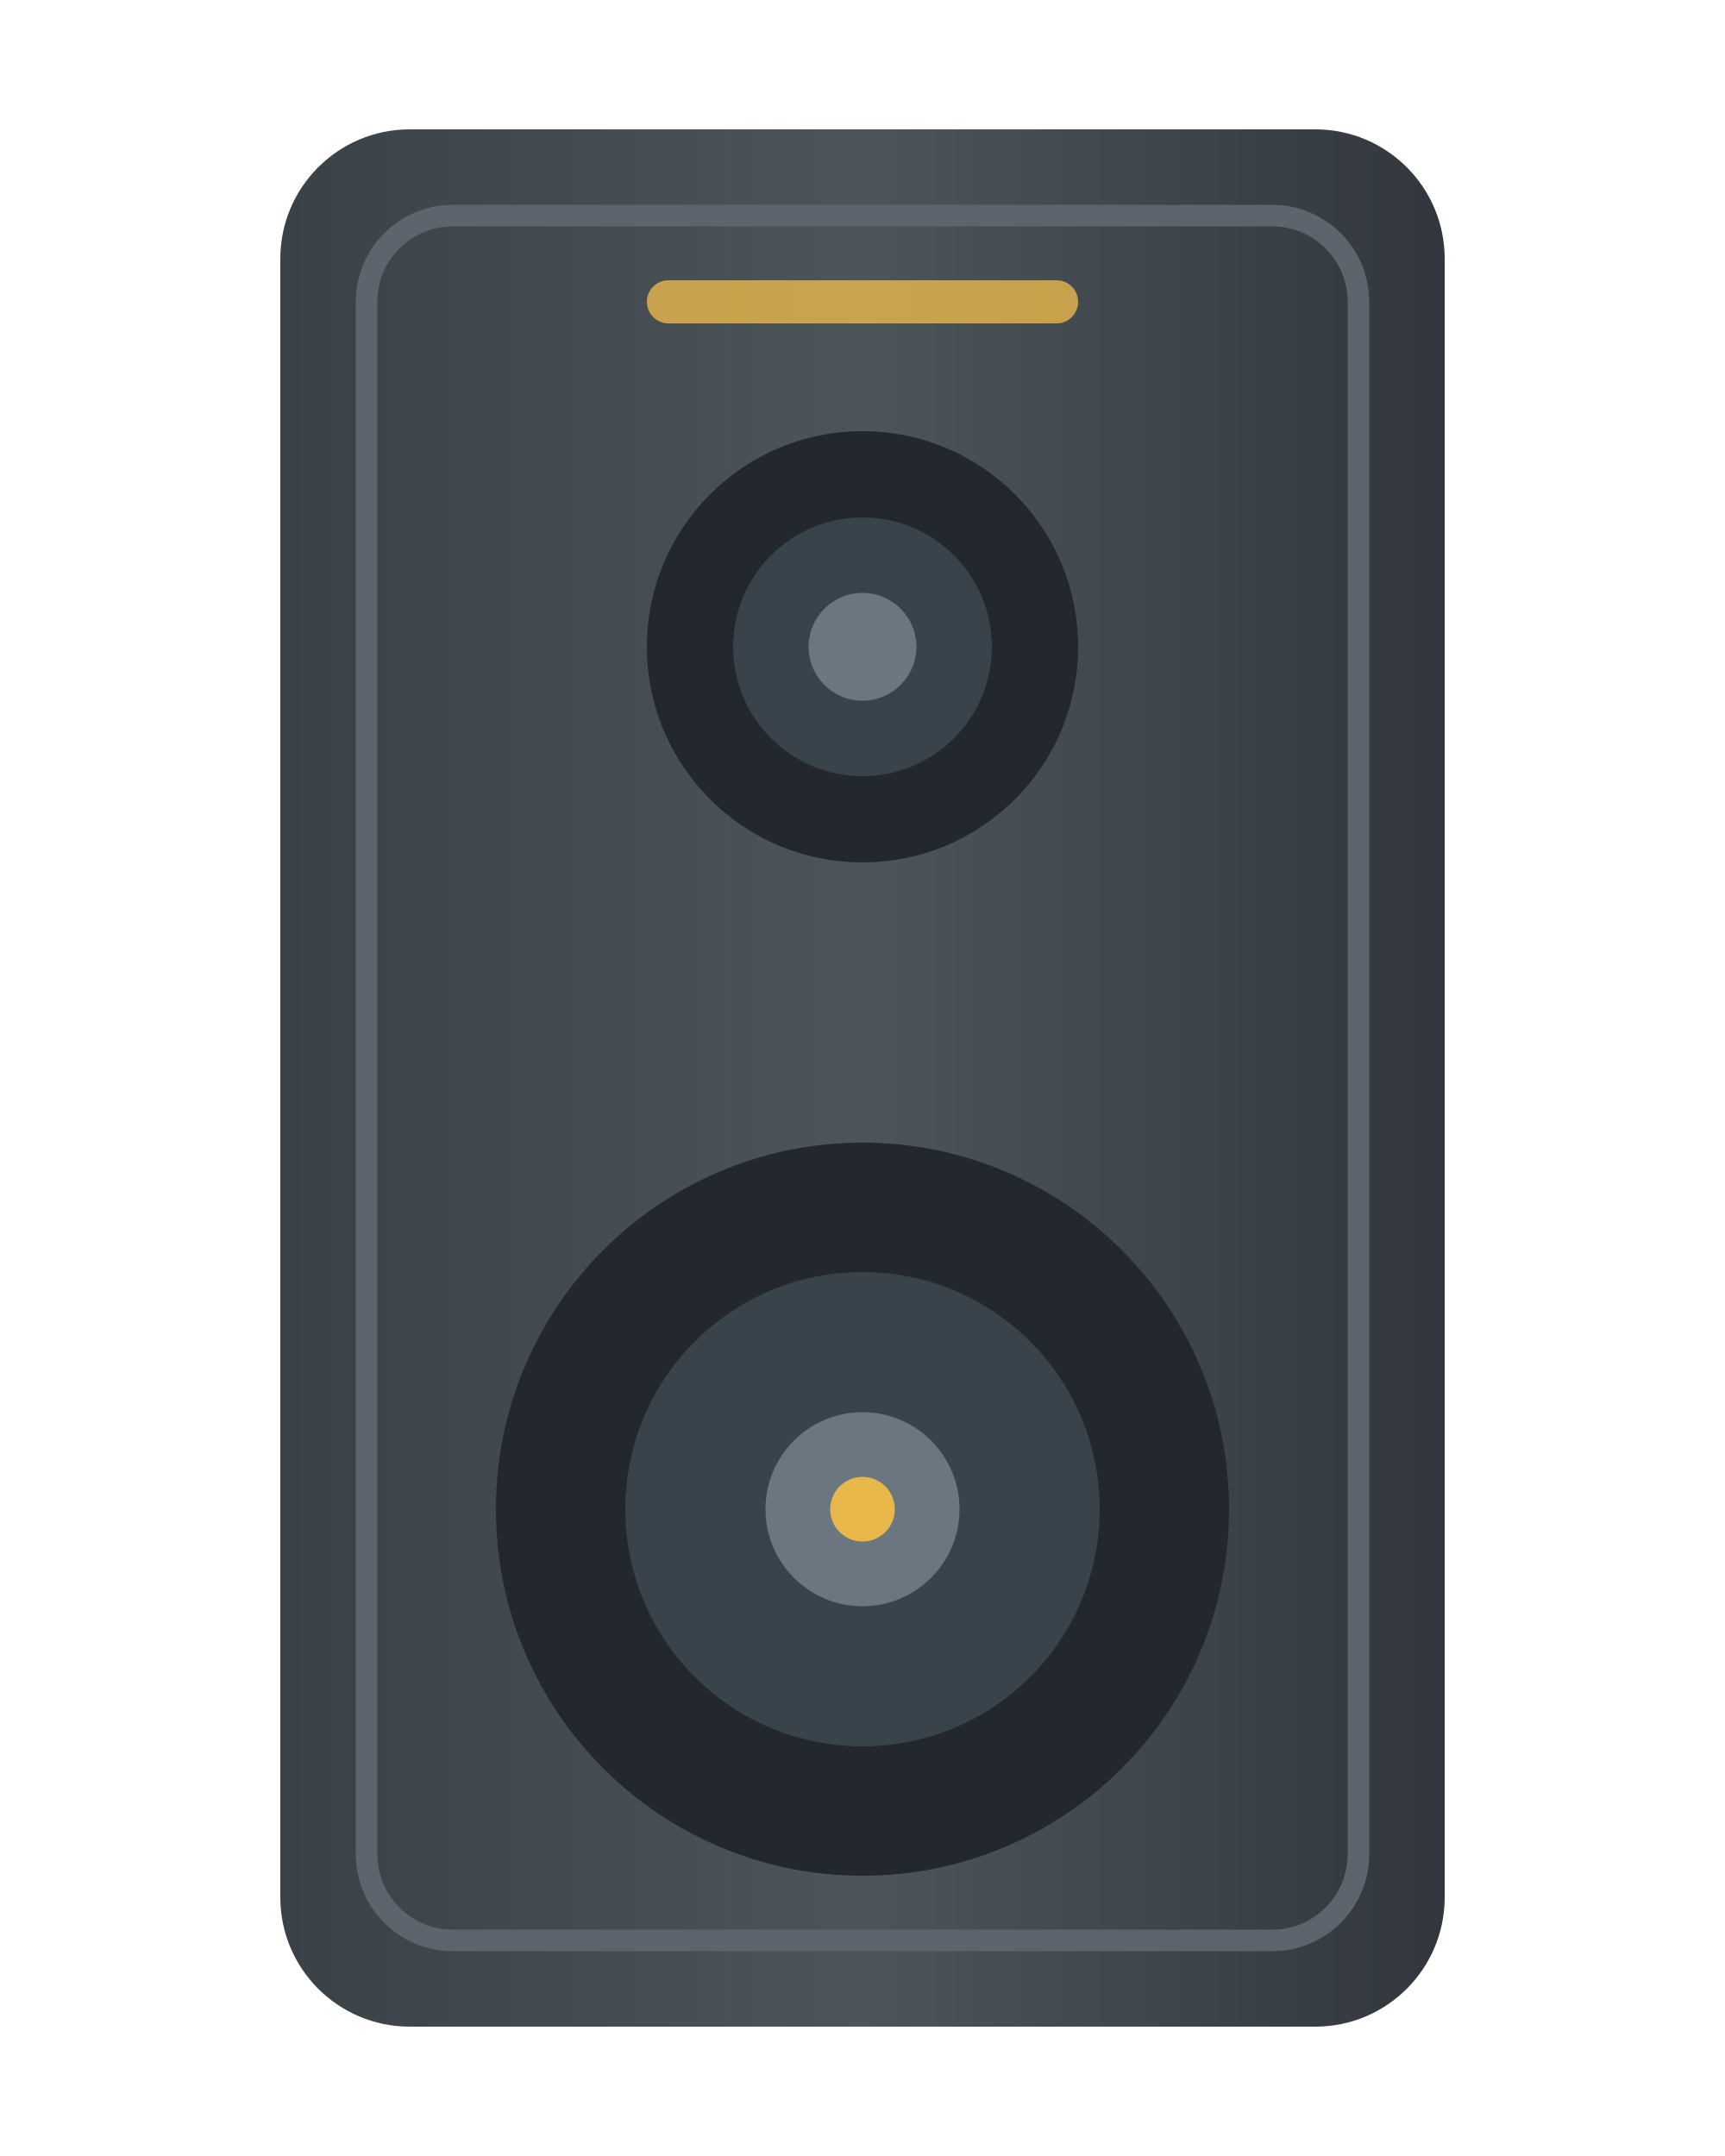
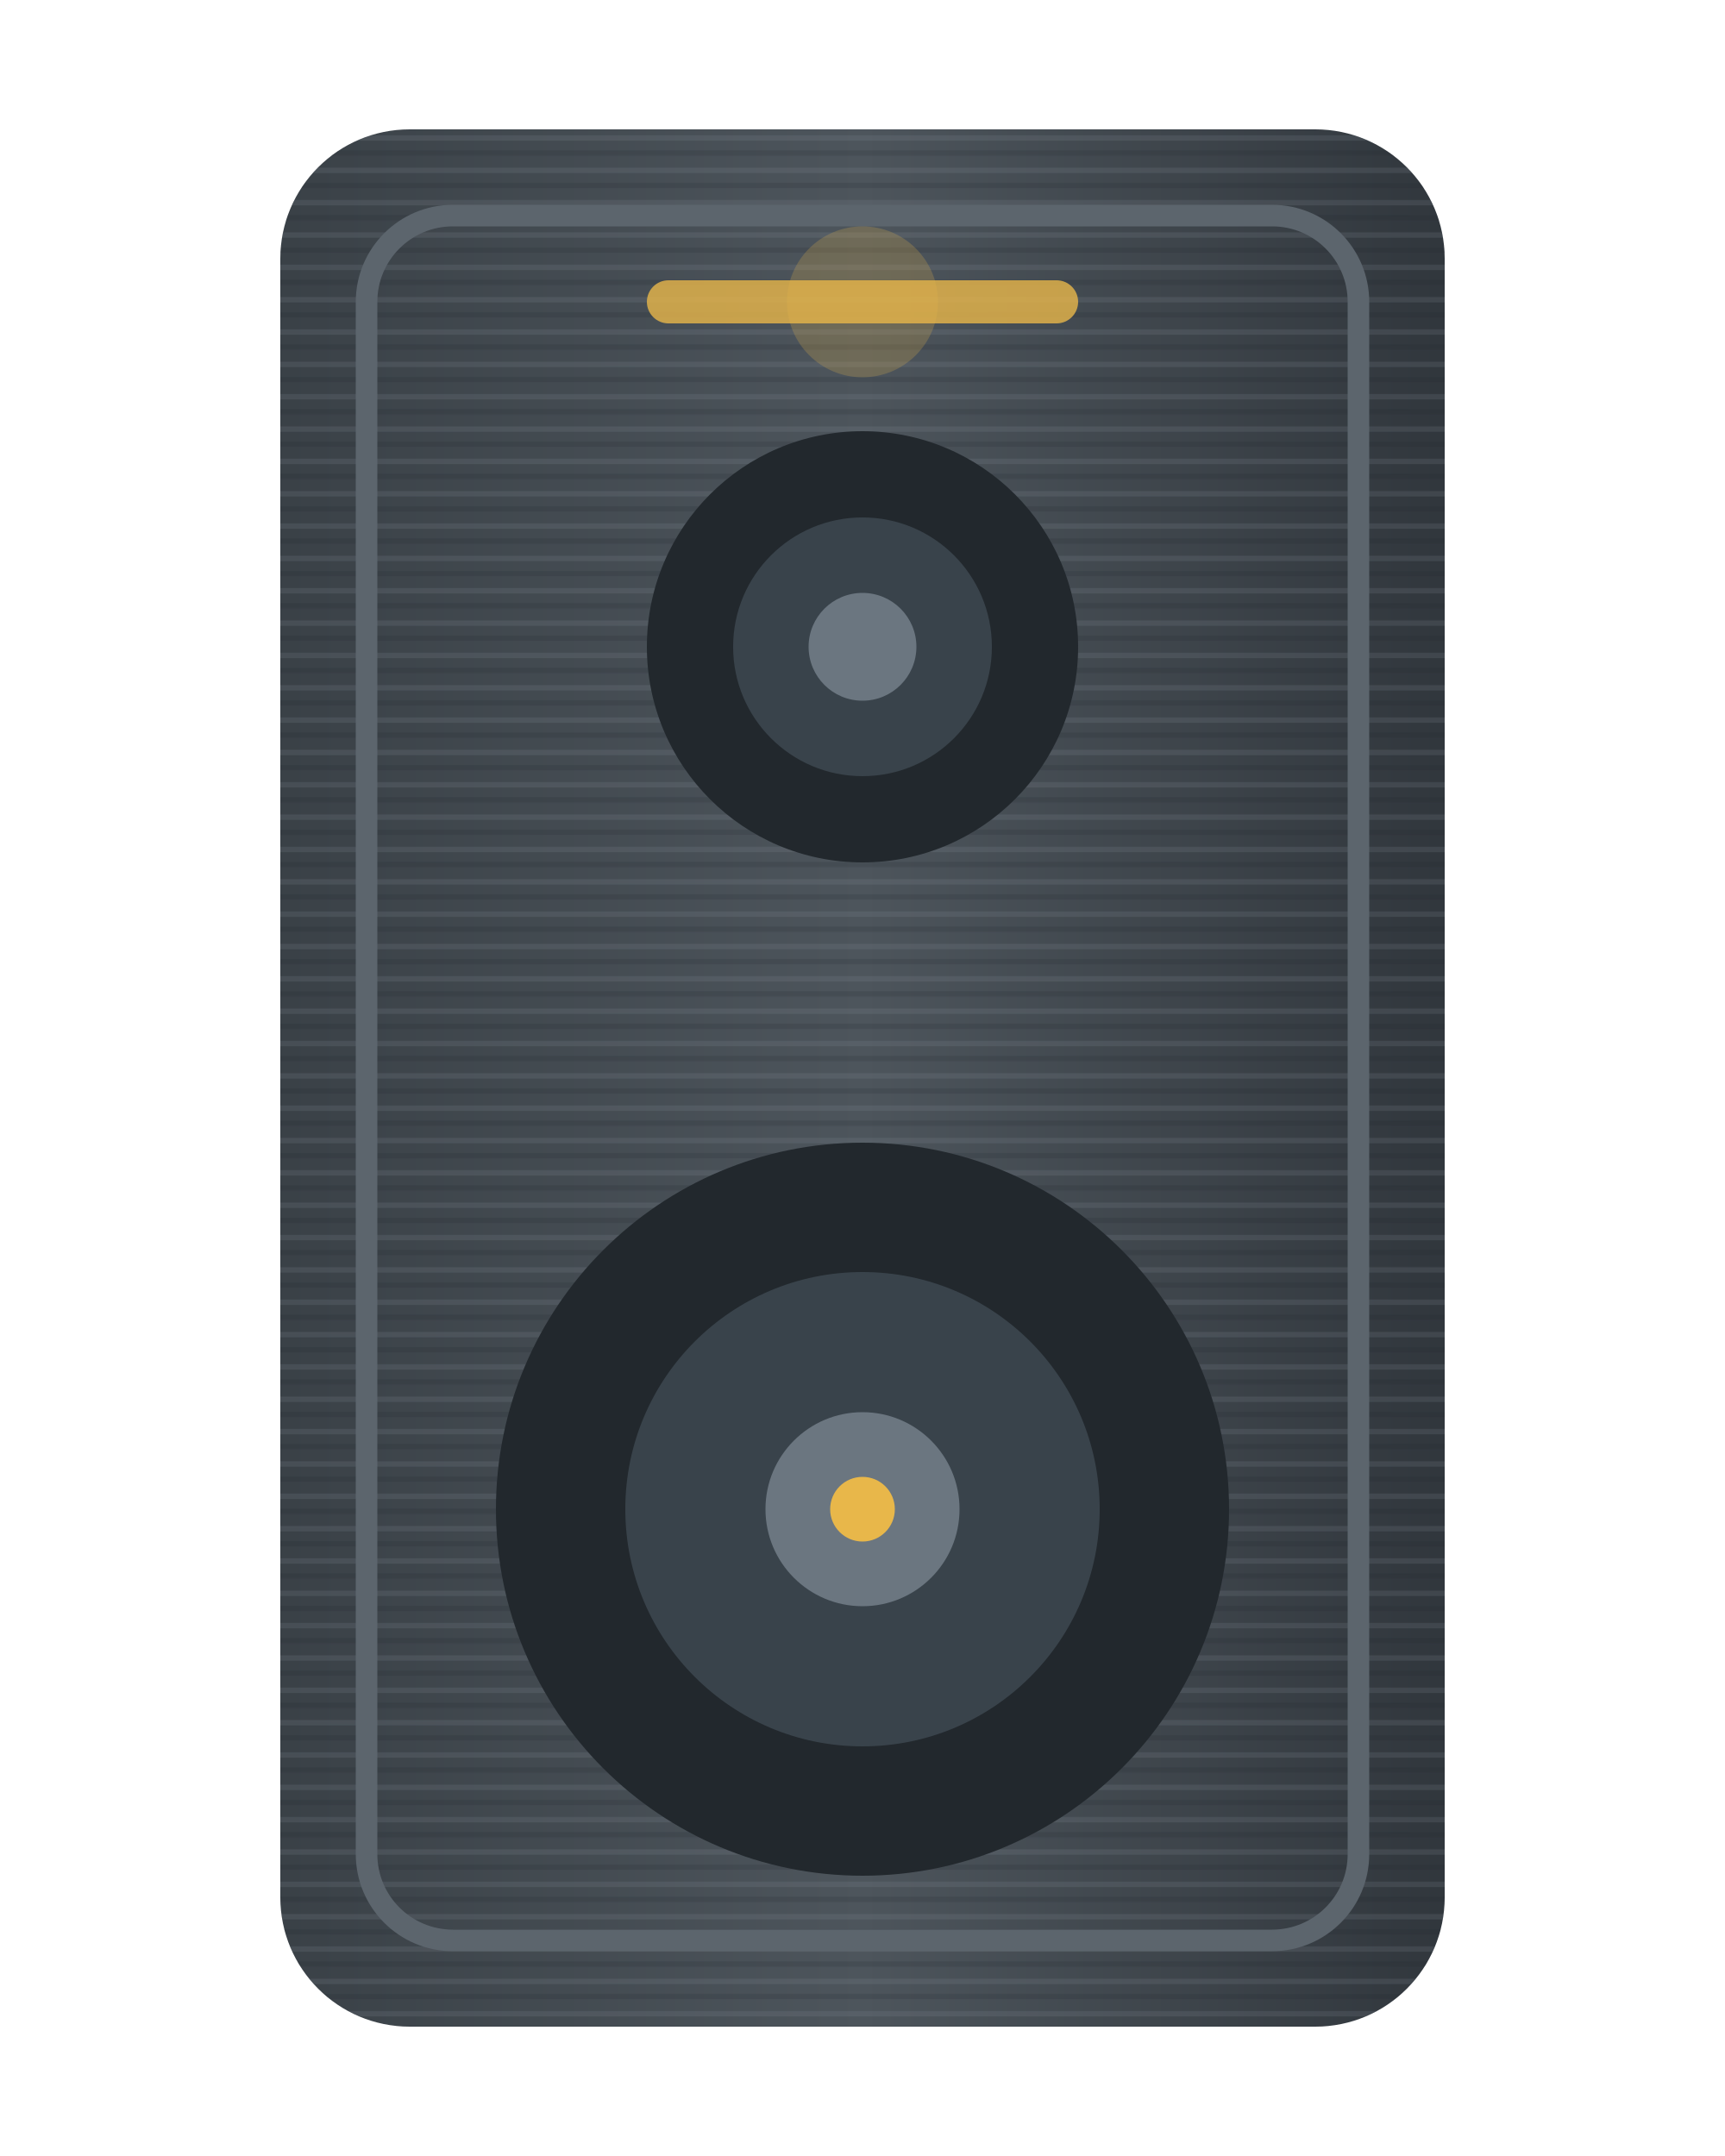
<svg xmlns="http://www.w3.org/2000/svg" viewBox="0 0 160 200">
  <style>
    .woofer { transform-origin: 80px 140px; animation: pump 1.1s ease-in-out infinite alternate; }
    @keyframes pump { 0% { transform: scale(1); } 100% { transform: scale(1.045); } }
  </style>
  <defs>
    <linearGradient id="sbox" x1="0" y1="0" x2="1" y2="0">
      <stop offset="0" stop-color="#3a4147" />
      <stop offset="0.5" stop-color="#4d555c" />
      <stop offset="1" stop-color="#31373d" />
    </linearGradient>
+     <pattern id="brushM" width="4" height="3" patternUnits="userSpaceOnUse">
+       <rect width="4" height="3" fill="none" />
+       <line x1="0" y1="0.8" x2="4" y2="0.8" stroke="#8b959e" stroke-width="0.5" opacity="0.3" />
+       <line x1="0" y1="2.2" x2="4" y2="2.2" stroke="#20262c" stroke-width="0.5" opacity="0.3" />
+     </pattern>
  </defs>
  <rect x="26" y="12" width="108" height="176" rx="12" fill="url(#sbox)" />
+   <rect x="26" y="12" width="108" height="176" rx="12" fill="url(#brushM)" opacity="0.55" />
  <rect x="34" y="20" width="92" height="160" rx="8" fill="none" stroke="#5c656d" stroke-width="2" />
  <circle cx="80" cy="60" r="20" fill="#22282d" />
  <circle cx="80" cy="60" r="12" fill="#39434b" />
  <circle cx="80" cy="60" r="5" fill="#6b7680" />
  <circle class="woofer" cx="80" cy="140" r="34" fill="#22282d" />
  <circle cx="80" cy="140" r="22" fill="#39434b" />
  <circle cx="80" cy="140" r="9" fill="#6b7680" />
  <circle cx="80" cy="140" r="3" fill="#e8b74a" />
  <rect x="60" y="26" width="40" height="4" rx="2" fill="#e8b74a" opacity="0.8" />
+   <circle cx="80" cy="28" r="7" fill="#e8b74a" opacity="0.22" />
</svg>
